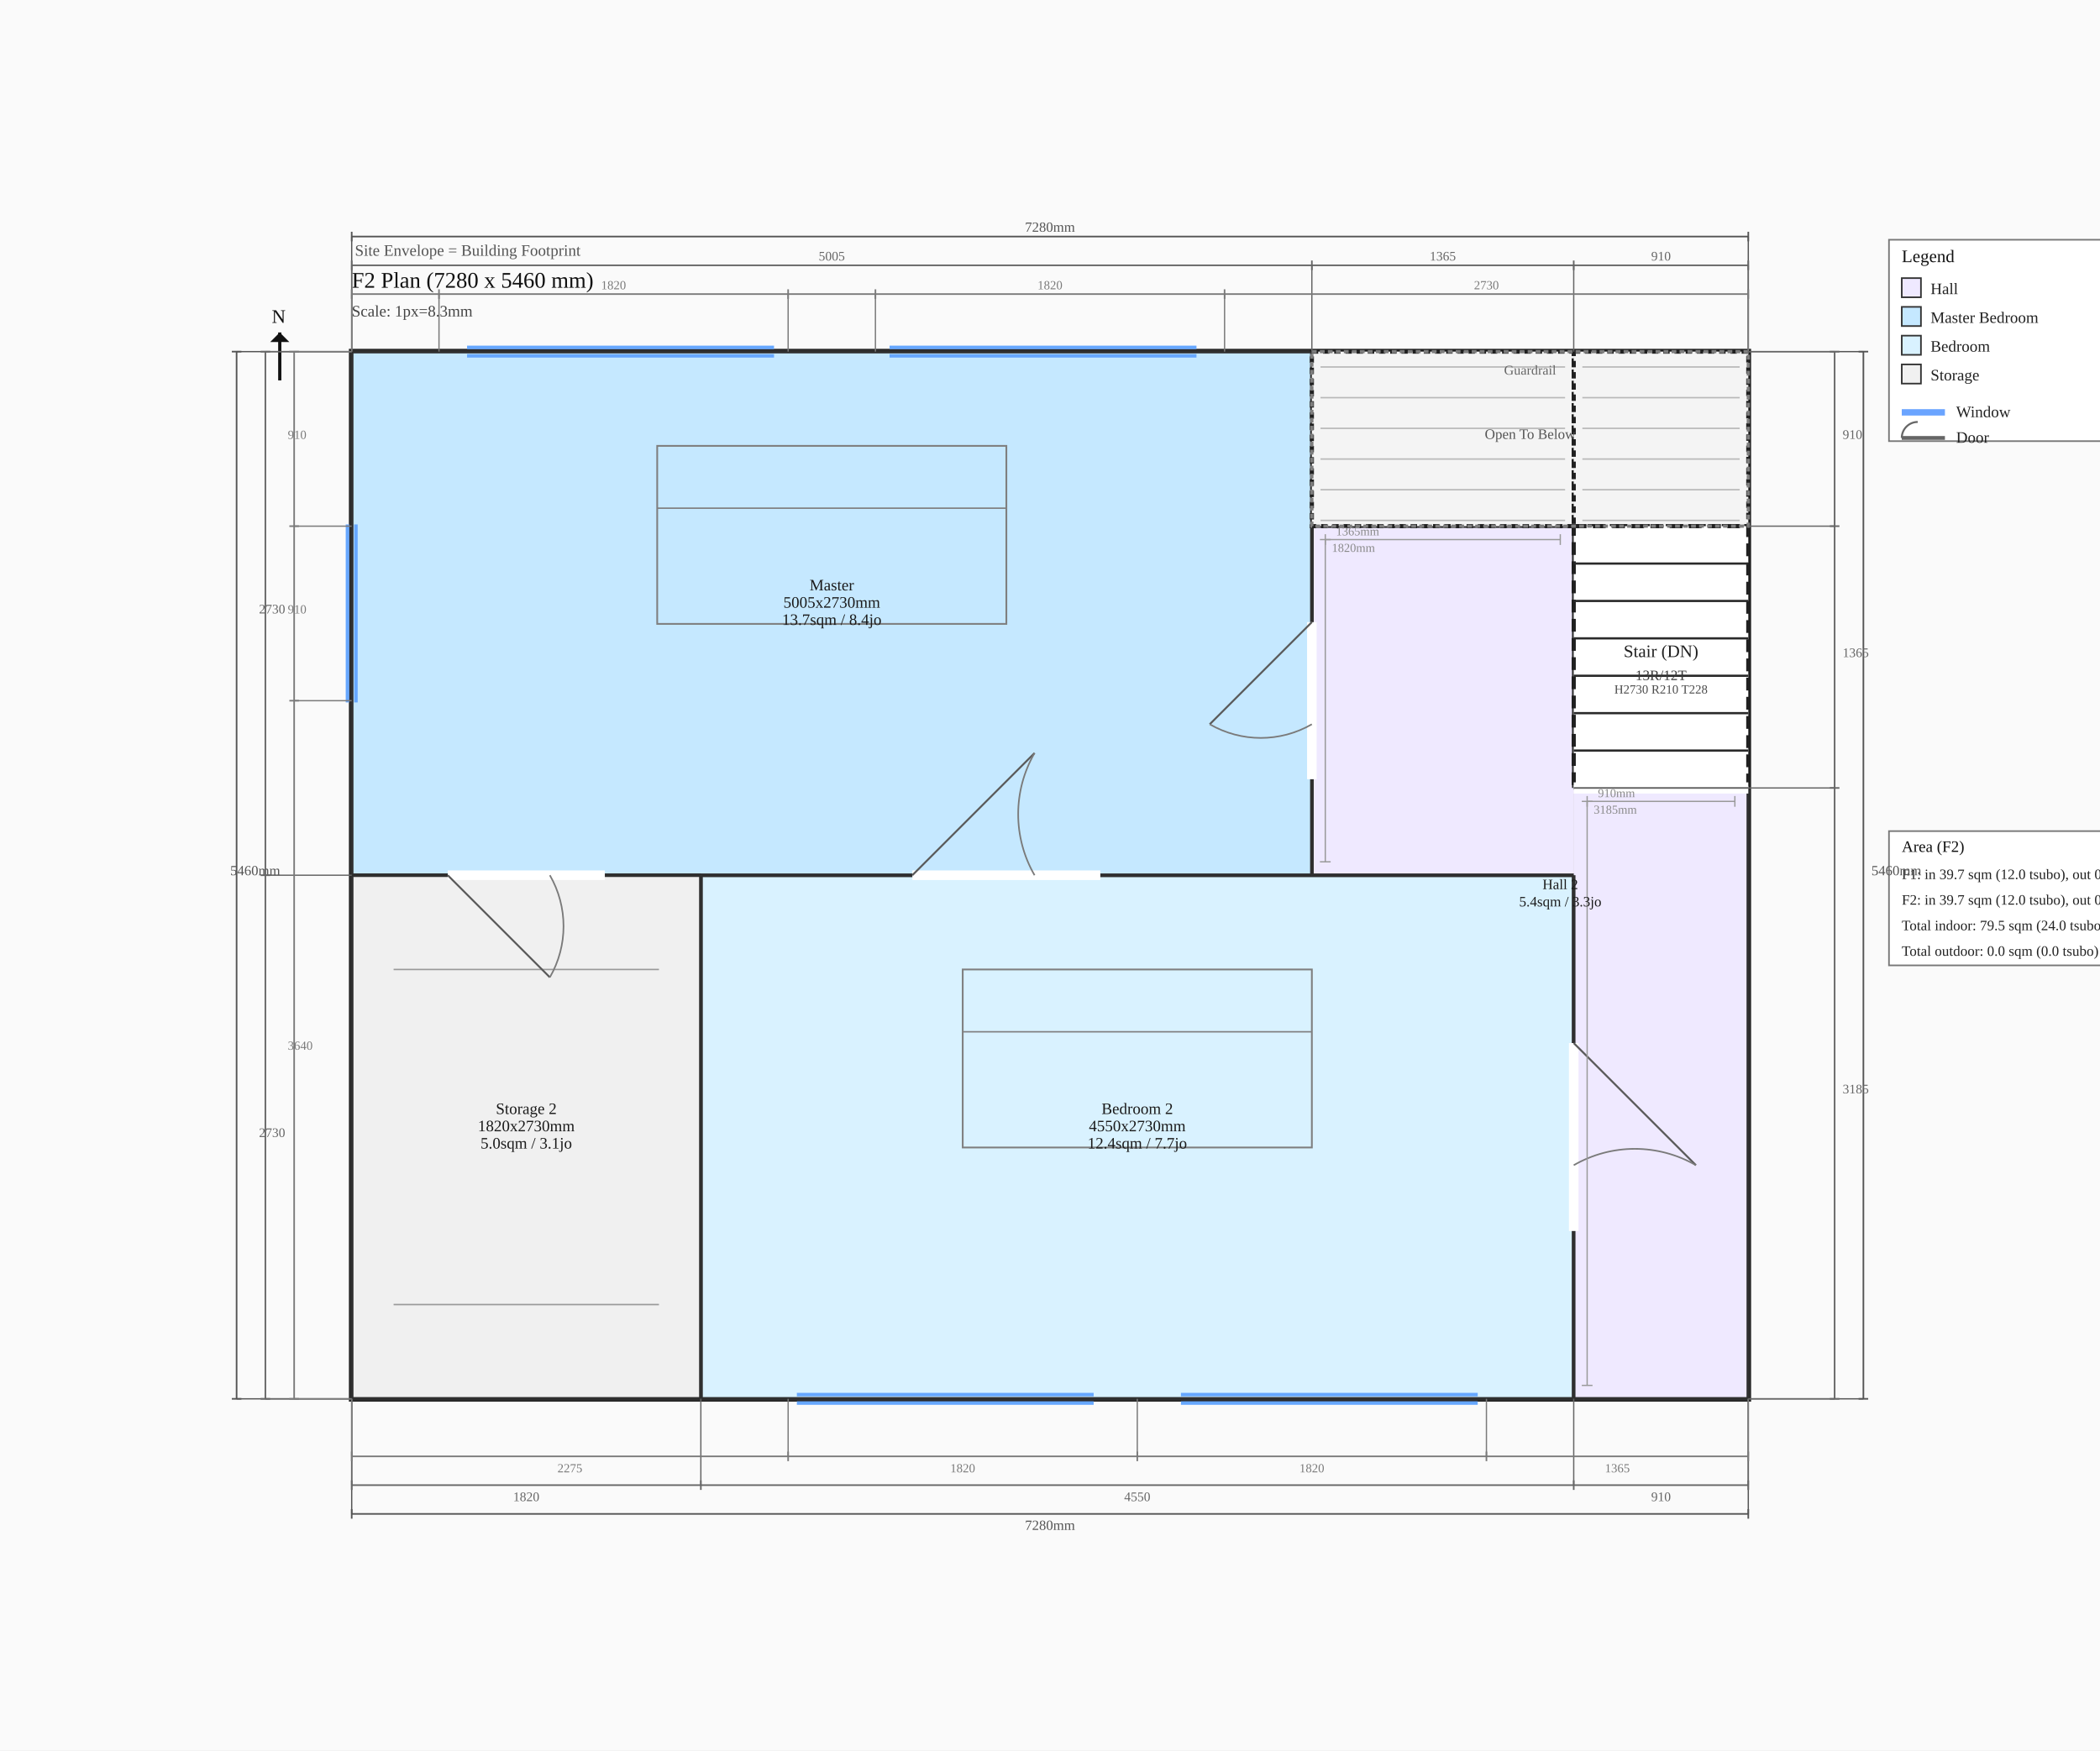
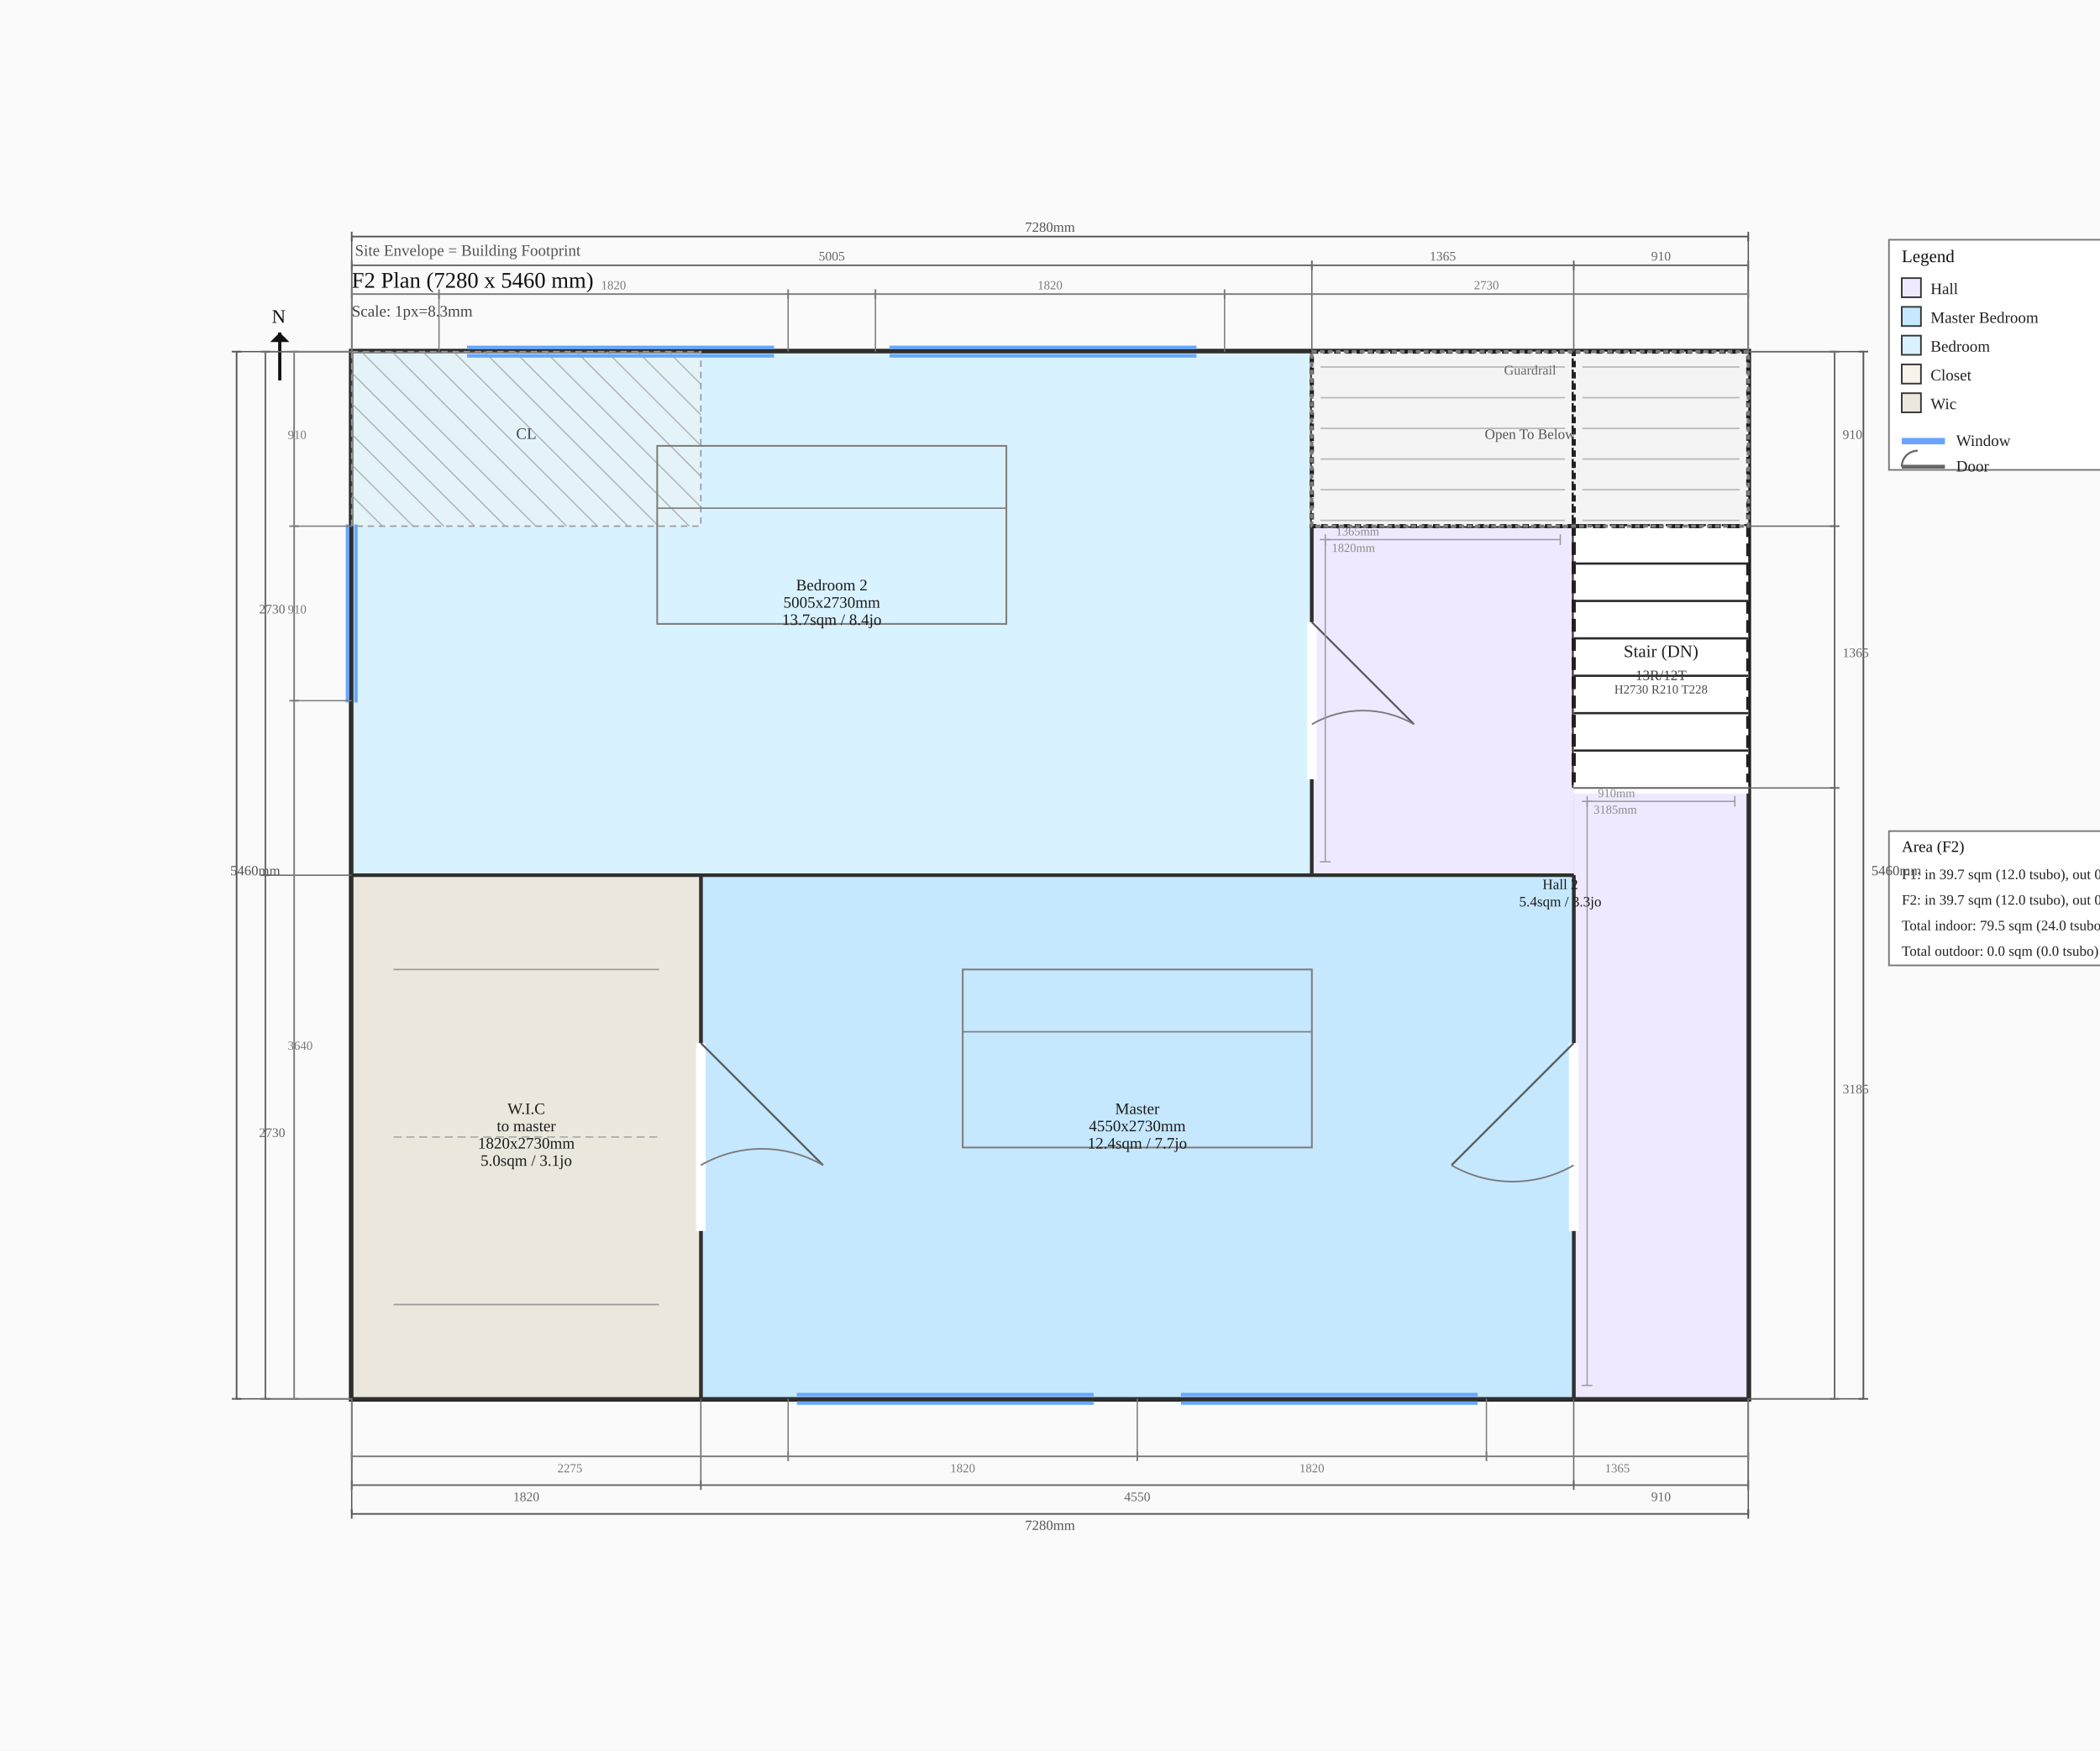
<svg xmlns="http://www.w3.org/2000/svg" baseProfile="tiny" height="1095.2px" version="1.2" width="1313.6px">
  <defs />
  <rect fill="#fafafa" height="1095.2" width="1313.6" x="0" y="0" />
  <line stroke="#ececec" stroke-width="0.7" x1="220.0" x2="220.0" y1="220.0" y2="875.2" />
  <line stroke="#ececec" stroke-width="0.7" x1="274.6" x2="274.6" y1="220.0" y2="875.2" />
  <line stroke="#ececec" stroke-width="0.7" x1="329.2" x2="329.2" y1="220.0" y2="875.2" />
  <line stroke="#ececec" stroke-width="0.7" x1="383.8" x2="383.8" y1="220.0" y2="875.2" />
  <line stroke="#ececec" stroke-width="0.7" x1="438.4" x2="438.4" y1="220.0" y2="875.2" />
  <line stroke="#ececec" stroke-width="0.7" x1="493.0" x2="493.0" y1="220.0" y2="875.2" />
  <line stroke="#ececec" stroke-width="0.7" x1="547.6" x2="547.6" y1="220.0" y2="875.2" />
  <line stroke="#ececec" stroke-width="0.7" x1="602.2" x2="602.2" y1="220.0" y2="875.2" />
  <line stroke="#ececec" stroke-width="0.7" x1="656.8" x2="656.8" y1="220.0" y2="875.2" />
  <line stroke="#ececec" stroke-width="0.7" x1="711.4" x2="711.4" y1="220.0" y2="875.2" />
  <line stroke="#ececec" stroke-width="0.7" x1="766.0" x2="766.0" y1="220.0" y2="875.2" />
  <line stroke="#ececec" stroke-width="0.7" x1="820.6" x2="820.6" y1="220.0" y2="875.2" />
  <line stroke="#ececec" stroke-width="0.7" x1="875.2" x2="875.2" y1="220.0" y2="875.2" />
  <line stroke="#ececec" stroke-width="0.7" x1="929.8" x2="929.8" y1="220.0" y2="875.2" />
  <line stroke="#ececec" stroke-width="0.7" x1="984.4" x2="984.4" y1="220.0" y2="875.2" />
  <line stroke="#ececec" stroke-width="0.7" x1="1039.0" x2="1039.0" y1="220.0" y2="875.2" />
  <line stroke="#ececec" stroke-width="0.7" x1="1093.6" x2="1093.6" y1="220.0" y2="875.2" />
  <line stroke="#d1d1d1" stroke-width="1.1" x1="220.0" x2="220.0" y1="220.0" y2="875.2" />
  <line stroke="#d1d1d1" stroke-width="1.1" x1="329.2" x2="329.2" y1="220.0" y2="875.2" />
  <line stroke="#d1d1d1" stroke-width="1.1" x1="438.4" x2="438.4" y1="220.0" y2="875.2" />
  <line stroke="#d1d1d1" stroke-width="1.1" x1="547.6" x2="547.6" y1="220.0" y2="875.2" />
  <line stroke="#d1d1d1" stroke-width="1.1" x1="656.8" x2="656.8" y1="220.0" y2="875.2" />
  <line stroke="#d1d1d1" stroke-width="1.1" x1="766.0" x2="766.0" y1="220.0" y2="875.2" />
  <line stroke="#d1d1d1" stroke-width="1.1" x1="875.2" x2="875.2" y1="220.0" y2="875.2" />
  <line stroke="#d1d1d1" stroke-width="1.1" x1="984.4" x2="984.4" y1="220.0" y2="875.2" />
  <line stroke="#d1d1d1" stroke-width="1.1" x1="1093.6" x2="1093.6" y1="220.0" y2="875.2" />
  <line stroke="#d1d1d1" stroke-width="1.1" x1="220.0" x2="1093.6" y1="220.0" y2="220.0" />
  <line stroke="#d1d1d1" stroke-width="1.1" x1="220.0" x2="1093.6" y1="329.2" y2="329.2" />
  <line stroke="#d1d1d1" stroke-width="1.1" x1="220.0" x2="1093.6" y1="438.4" y2="438.4" />
  <line stroke="#d1d1d1" stroke-width="1.1" x1="220.0" x2="1093.6" y1="547.6" y2="547.6" />
  <line stroke="#d1d1d1" stroke-width="1.1" x1="220.0" x2="1093.6" y1="656.8" y2="656.8" />
  <line stroke="#d1d1d1" stroke-width="1.1" x1="220.0" x2="1093.6" y1="766.0" y2="766.0" />
  <line stroke="#d1d1d1" stroke-width="1.1" x1="220.0" x2="1093.6" y1="875.2" y2="875.2" />
  <line stroke="#ececec" stroke-width="0.7" x1="220.0" x2="1093.6" y1="220.0" y2="220.0" />
  <line stroke="#ececec" stroke-width="0.7" x1="220.0" x2="1093.6" y1="274.6" y2="274.6" />
  <line stroke="#ececec" stroke-width="0.7" x1="220.0" x2="1093.6" y1="329.2" y2="329.2" />
  <line stroke="#ececec" stroke-width="0.7" x1="220.0" x2="1093.6" y1="383.8" y2="383.8" />
  <line stroke="#ececec" stroke-width="0.7" x1="220.0" x2="1093.6" y1="438.4" y2="438.4" />
  <line stroke="#ececec" stroke-width="0.7" x1="220.0" x2="1093.6" y1="493.0" y2="493.0" />
  <line stroke="#ececec" stroke-width="0.7" x1="220.0" x2="1093.6" y1="547.6" y2="547.6" />
  <line stroke="#ececec" stroke-width="0.7" x1="220.0" x2="1093.6" y1="602.2" y2="602.2" />
  <line stroke="#ececec" stroke-width="0.7" x1="220.0" x2="1093.6" y1="656.8" y2="656.8" />
  <line stroke="#ececec" stroke-width="0.7" x1="220.0" x2="1093.6" y1="711.4" y2="711.4" />
  <line stroke="#ececec" stroke-width="0.7" x1="220.0" x2="1093.6" y1="766.0" y2="766.0" />
  <line stroke="#ececec" stroke-width="0.7" x1="220.0" x2="1093.6" y1="820.6" y2="820.6" />
  <line stroke="#ececec" stroke-width="0.7" x1="220.0" x2="1093.6" y1="875.2" y2="875.2" />
  <rect fill="none" height="655.2" stroke="#6a6a6a" stroke-dasharray="8,4" stroke-width="2" width="873.6" x="220.0" y="220.0" />
  <rect fill="none" height="655.2" stroke="#1f1f1f" stroke-width="3.5" width="873.6" x="220.0" y="220.0" />
  <text fill="#555555" font-size="10" x="222.0" y="160.0">Site Envelope = Building Footprint</text>
-   <rect fill="#d9f2ff" height="327.6" stroke="none" width="546.0" x="438.4" y="547.6" />
-   <line stroke="#2f2f2f" stroke-width="2.2" x1="438.4" x2="984.4" y1="547.6" y2="547.6" />
-   <line stroke="#2f2f2f" stroke-width="2.2" x1="438.4" x2="984.4" y1="875.2" y2="875.2" />
-   <line stroke="#2f2f2f" stroke-width="2.2" x1="984.4" x2="984.4" y1="547.6" y2="875.2" />
-   <line stroke="#2f2f2f" stroke-width="2.2" x1="438.4" x2="438.4" y1="547.6" y2="875.2" />
+   <rect fill="#d9f2ff" height="327.6" stroke="none" width="600.6" x="220.0" y="220.0" />
+   <line stroke="#2f2f2f" stroke-width="2.2" x1="220.0" x2="820.6" y1="547.6" y2="547.6" />
+   <line stroke="#2f2f2f" stroke-width="2.2" x1="220.0" x2="820.6" y1="220.0" y2="220.0" />
+   <line stroke="#2f2f2f" stroke-width="2.2" x1="820.6" x2="820.6" y1="220.0" y2="547.6" />
+   <line stroke="#2f2f2f" stroke-width="2.2" x1="220.0" x2="220.0" y1="220.0" y2="547.6" />
+   <rect fill="#efe9ff" height="382.2" stroke="none" width="109.2" x="984.4" y="493.0" />
  <rect fill="#efe9ff" height="218.4" stroke="none" width="163.8" x="820.6" y="329.2" />
-   <rect fill="#efe9ff" height="382.2" stroke="none" width="109.2" x="984.4" y="493.0" />
  <line stroke="#2f2f2f" stroke-width="2.2" x1="984.4" x2="1093.6" y1="875.2" y2="875.2" />
  <line stroke="#2f2f2f" stroke-width="2.2" x1="820.6" x2="984.4" y1="547.6" y2="547.6" />
  <line stroke="#2f2f2f" stroke-width="2.2" x1="820.6" x2="984.4" y1="329.2" y2="329.2" />
  <line stroke="#2f2f2f" stroke-width="2.2" x1="984.4" x2="1093.6" y1="493.0" y2="493.0" />
  <line stroke="#2f2f2f" stroke-width="2.2" x1="984.4" x2="984.4" y1="329.2" y2="493.0" />
  <line stroke="#2f2f2f" stroke-width="2.2" x1="984.4" x2="984.4" y1="547.6" y2="875.2" />
  <line stroke="#2f2f2f" stroke-width="2.2" x1="820.6" x2="820.6" y1="329.2" y2="547.6" />
  <line stroke="#2f2f2f" stroke-width="2.2" x1="1093.6" x2="1093.6" y1="493.0" y2="875.2" />
-   <rect fill="#c5e8ff" height="327.6" stroke="none" width="600.6" x="220.0" y="220.0" />
-   <line stroke="#2f2f2f" stroke-width="2.2" x1="220.0" x2="820.6" y1="547.6" y2="547.6" />
-   <line stroke="#2f2f2f" stroke-width="2.2" x1="220.0" x2="820.6" y1="220.0" y2="220.0" />
-   <line stroke="#2f2f2f" stroke-width="2.2" x1="820.6" x2="820.6" y1="220.0" y2="547.6" />
-   <line stroke="#2f2f2f" stroke-width="2.2" x1="220.0" x2="220.0" y1="220.0" y2="547.6" />
-   <rect fill="#f0f0f0" height="327.6" stroke="none" width="218.4" x="220.0" y="547.6" />
+   <rect fill="#c5e8ff" height="327.6" stroke="none" width="546.0" x="438.4" y="547.6" />
+   <line stroke="#2f2f2f" stroke-width="2.2" x1="438.4" x2="984.4" y1="547.6" y2="547.6" />
+   <line stroke="#2f2f2f" stroke-width="2.2" x1="438.4" x2="984.4" y1="875.2" y2="875.2" />
+   <line stroke="#2f2f2f" stroke-width="2.2" x1="984.4" x2="984.4" y1="547.6" y2="875.2" />
+   <line stroke="#2f2f2f" stroke-width="2.2" x1="438.4" x2="438.4" y1="547.6" y2="875.2" />
+   <rect fill="#ece7dd" height="327.6" stroke="none" width="218.4" x="220.0" y="547.6" />
  <line stroke="#2f2f2f" stroke-width="2.2" x1="220.0" x2="438.4" y1="547.6" y2="547.6" />
  <line stroke="#2f2f2f" stroke-width="2.2" x1="220.0" x2="438.4" y1="875.2" y2="875.2" />
  <line stroke="#2f2f2f" stroke-width="2.2" x1="220.0" x2="220.0" y1="547.6" y2="875.2" />
  <line stroke="#2f2f2f" stroke-width="2.2" x1="438.4" x2="438.4" y1="547.6" y2="875.2" />
+   <rect fill="#f7f3ea" fill-opacity="0.35" height="109.2" stroke="#9a9a9a" stroke-dasharray="4,3" stroke-width="0.9" width="218.4" x="220.0" y="220.0" />
+   <line stroke="#9c9c9c" stroke-opacity="0.7" stroke-width="0.8" x1="220.0" x2="239.2" y1="310.0" y2="329.2" />
+   <line stroke="#9c9c9c" stroke-opacity="0.7" stroke-width="0.8" x1="220.0" x2="258.4" y1="290.8" y2="329.2" />
+   <line stroke="#9c9c9c" stroke-opacity="0.7" stroke-width="0.8" x1="220.0" x2="277.6" y1="271.6" y2="329.2" />
+   <line stroke="#9c9c9c" stroke-opacity="0.7" stroke-width="0.8" x1="220.0" x2="296.8" y1="252.4" y2="329.2" />
+   <line stroke="#9c9c9c" stroke-opacity="0.7" stroke-width="0.8" x1="220.0" x2="316.0" y1="233.2" y2="329.2" />
+   <line stroke="#9c9c9c" stroke-opacity="0.7" stroke-width="0.8" x1="226.0" x2="335.2" y1="220.0" y2="329.2" />
+   <line stroke="#9c9c9c" stroke-opacity="0.7" stroke-width="0.8" x1="245.2" x2="354.4" y1="220.0" y2="329.2" />
+   <line stroke="#9c9c9c" stroke-opacity="0.7" stroke-width="0.8" x1="264.4" x2="373.6" y1="220.0" y2="329.2" />
+   <line stroke="#9c9c9c" stroke-opacity="0.7" stroke-width="0.8" x1="283.6" x2="392.8" y1="220.0" y2="329.2" />
+   <line stroke="#9c9c9c" stroke-opacity="0.7" stroke-width="0.8" x1="302.8" x2="412.0" y1="220.0" y2="329.2" />
+   <line stroke="#9c9c9c" stroke-opacity="0.7" stroke-width="0.8" x1="322.0" x2="431.2" y1="220.0" y2="329.2" />
+   <line stroke="#9c9c9c" stroke-opacity="0.7" stroke-width="0.8" x1="341.2" x2="438.4" y1="220.0" y2="317.2" />
+   <line stroke="#9c9c9c" stroke-opacity="0.7" stroke-width="0.8" x1="360.4" x2="438.4" y1="220.0" y2="298.0" />
+   <line stroke="#9c9c9c" stroke-opacity="0.7" stroke-width="0.8" x1="379.6" x2="438.4" y1="220.0" y2="278.8" />
+   <line stroke="#9c9c9c" stroke-opacity="0.7" stroke-width="0.8" x1="398.8" x2="438.4" y1="220.0" y2="259.6" />
+   <line stroke="#9c9c9c" stroke-opacity="0.7" stroke-width="0.8" x1="418.0" x2="438.4" y1="220.0" y2="240.4" />
+   <line stroke="#9c9c9c" stroke-opacity="0.7" stroke-width="0.8" x1="437.2" x2="438.4" y1="220.0" y2="221.2" />
+   <rect fill="none" height="111.384" stroke="#7f7f7f" stroke-width="1.1" width="218.4" x="602.2" y="606.568" />
+   <line stroke="#7f7f7f" stroke-width="0.9" x1="602.2" x2="820.6" y1="645.552" y2="645.552" />
  <rect fill="none" height="111.384" stroke="#7f7f7f" stroke-width="1.1" width="218.4" x="411.1" y="278.968" />
  <line stroke="#7f7f7f" stroke-width="0.9" x1="411.1" x2="629.5" y1="317.952" y2="317.952" />
-   <rect fill="none" height="111.384" stroke="#7f7f7f" stroke-width="1.1" width="218.4" x="602.2" y="606.568" />
-   <line stroke="#7f7f7f" stroke-width="0.9" x1="602.2" x2="820.6" y1="645.552" y2="645.552" />
  <line stroke="#9a9a9a" stroke-width="0.9" x1="246.208" x2="412.192" y1="606.568" y2="606.568" />
  <line stroke="#9a9a9a" stroke-width="0.9" x1="246.208" x2="412.192" y1="816.232" y2="816.232" />
+   <line stroke="#9a9a9a" stroke-dasharray="5,3" stroke-width="0.7" x1="246.208" x2="412.192" y1="711.4" y2="711.4" />
  <rect fill="#f4f4f4" height="109.2" stroke="#202020" stroke-dasharray="4,3" stroke-width="2.6" width="163.8" x="820.6" y="220.0" />
  <line stroke="#b8b8b8" stroke-width="0.9" x1="826.0" x2="979.0" y1="229.6" y2="229.6" />
  <line stroke="#b8b8b8" stroke-width="0.9" x1="826.0" x2="979.0" y1="248.8" y2="248.8" />
  <line stroke="#b8b8b8" stroke-width="0.9" x1="826.0" x2="979.0" y1="268.0" y2="268.0" />
  <line stroke="#b8b8b8" stroke-width="0.9" x1="826.0" x2="979.0" y1="287.2" y2="287.2" />
  <line stroke="#b8b8b8" stroke-width="0.9" x1="826.0" x2="979.0" y1="306.4" y2="306.4" />
  <line stroke="#b8b8b8" stroke-width="0.9" x1="826.0" x2="979.0" y1="325.6" y2="325.6" />
  <rect fill="#f4f4f4" height="109.2" stroke="#202020" stroke-dasharray="4,3" stroke-width="2.6" width="109.2" x="984.4" y="220.0" />
  <line stroke="#b8b8b8" stroke-width="0.9" x1="989.8" x2="1088.2" y1="229.6" y2="229.6" />
  <line stroke="#b8b8b8" stroke-width="0.9" x1="989.8" x2="1088.2" y1="248.8" y2="248.8" />
  <line stroke="#b8b8b8" stroke-width="0.9" x1="989.8" x2="1088.2" y1="268.0" y2="268.0" />
  <line stroke="#b8b8b8" stroke-width="0.9" x1="989.8" x2="1088.2" y1="287.2" y2="287.2" />
  <line stroke="#b8b8b8" stroke-width="0.9" x1="989.8" x2="1088.2" y1="306.4" y2="306.4" />
  <line stroke="#b8b8b8" stroke-width="0.9" x1="989.8" x2="1088.2" y1="325.6" y2="325.6" />
  <rect fill="#ffffff" height="163.8" stroke="#202020" stroke-dasharray="8,4" stroke-width="2.6" width="109.2" x="984.4" y="329.2" />
  <text fill="#555555" font-size="9" text-anchor="middle" x="957.1" y="274.6">Open To Below</text>
  <rect fill="none" height="109.2" stroke="#7e7e7e" stroke-dasharray="3,2" stroke-width="2.0" width="273.0" x="820.6" y="220.0" />
  <text fill="#666666" font-size="8.5" text-anchor="middle" x="957.1" y="234.4">Guardrail</text>
  <line stroke="#2a2a2a" stroke-width="1.4" x1="984.4" x2="1093.6" y1="352.6" y2="352.6" />
  <line stroke="#2a2a2a" stroke-width="1.4" x1="984.4" x2="1093.6" y1="376.0" y2="376.0" />
  <line stroke="#2a2a2a" stroke-width="1.4" x1="984.4" x2="1093.6" y1="399.4" y2="399.4" />
  <line stroke="#2a2a2a" stroke-width="1.4" x1="984.4" x2="1093.6" y1="422.8" y2="422.8" />
  <line stroke="#2a2a2a" stroke-width="1.4" x1="984.4" x2="1093.6" y1="446.2" y2="446.2" />
  <line stroke="#2a2a2a" stroke-width="1.4" x1="984.4" x2="1093.6" y1="469.6" y2="469.6" />
  <text fill="#202020" font-size="11" text-anchor="middle" x="1039.0" y="411.1">Stair (DN)</text>
  <text fill="#3a3a3a" font-size="9.0" text-anchor="middle" x="1039.0" y="425.5">13R/12T</text>
  <text fill="#4a4a4a" font-size="7.8" text-anchor="middle" x="1039.0" y="433.9">H2730 R210 T228</text>
  <line stroke="#ffffff" stroke-width="7" x1="984.4" x2="1093.6" y1="493.0" y2="493.0" />
  <line stroke="#5e5e5e" stroke-width="1.0" x1="984.4" x2="1093.6" y1="493.0" y2="493.0" />
+   <line stroke="#ffffff" stroke-width="6" x1="984.4" x2="984.4" y1="652.6" y2="770.2" />
+   <line stroke="#595959" stroke-width="1.2" x1="984.4" x2="907.96" y1="652.6" y2="729.04" />
+   <path d="M 984.4,729.04 A 76.44,76.44 0 0 1 907.96,729.04" fill="none" stroke="#7a7a7a" stroke-width="1.0" />
  <line stroke="#ffffff" stroke-width="6" x1="820.6" x2="820.6" y1="389.26" y2="487.54" />
-   <line stroke="#595959" stroke-width="1.2" x1="820.6" x2="756.718" y1="389.26" y2="453.142" />
-   <path d="M 820.6,453.142 A 63.882,63.882 0 0 1 756.718,453.142" fill="none" stroke="#7a7a7a" stroke-width="1.0" />
-   <line stroke="#ffffff" stroke-width="6" x1="984.4" x2="984.4" y1="652.6" y2="770.2" />
-   <line stroke="#595959" stroke-width="1.2" x1="984.4" x2="1060.84" y1="652.6" y2="729.04" />
-   <path d="M 984.4,729.04 A 76.44,76.44 0 0 1 1060.84,729.04" fill="none" stroke="#7a7a7a" stroke-width="1.0" />
-   <line stroke="#ffffff" stroke-width="6" x1="570.7" x2="688.3" y1="547.6" y2="547.6" />
-   <line stroke="#595959" stroke-width="1.2" x1="570.7" x2="647.14" y1="547.6" y2="471.16" />
-   <path d="M 647.14,547.6 A 76.44,76.44 0 0 1 647.14,471.16" fill="none" stroke="#7a7a7a" stroke-width="1.0" />
-   <line stroke="#ffffff" stroke-width="6" x1="280.06" x2="378.34" y1="547.6" y2="547.6" />
-   <line stroke="#595959" stroke-width="1.2" x1="280.06" x2="343.942" y1="547.6" y2="611.482" />
-   <path d="M 343.942,547.6 A 63.882,63.882 0 0 1 343.942,611.482" fill="none" stroke="#7a7a7a" stroke-width="1.0" />
+   <line stroke="#595959" stroke-width="1.2" x1="820.6" x2="884.482" y1="389.26" y2="453.142" />
+   <path d="M 820.6,453.142 A 63.882,63.882 0 0 1 884.482,453.142" fill="none" stroke="#7a7a7a" stroke-width="1.0" />
+   <line stroke="#ffffff" stroke-width="6" x1="438.4" x2="438.4" y1="652.6" y2="770.2" />
+   <line stroke="#595959" stroke-width="1.2" x1="438.4" x2="514.84" y1="652.6" y2="729.04" />
+   <path d="M 438.4,729.04 A 76.44,76.44 0 0 1 514.84,729.04" fill="none" stroke="#7a7a7a" stroke-width="1.0" />
+   <line stroke="#66a7ff" stroke-width="2.2" x1="498.46" x2="684.1" y1="872.56" y2="872.56" />
+   <line stroke="#66a7ff" stroke-width="2.2" x1="498.46" x2="684.1" y1="877.84" y2="877.84" />
+   <line stroke="#66a7ff" stroke-width="2.2" x1="738.7" x2="924.34" y1="872.56" y2="872.56" />
+   <line stroke="#66a7ff" stroke-width="2.2" x1="738.7" x2="924.34" y1="877.84" y2="877.84" />
  <line stroke="#66a7ff" stroke-width="2.2" x1="217.36" x2="217.36" y1="328.12" y2="439.48" />
  <line stroke="#66a7ff" stroke-width="2.2" x1="222.64" x2="222.64" y1="328.12" y2="439.48" />
  <line stroke="#66a7ff" stroke-width="2.2" x1="292.168" x2="484.168" y1="217.36" y2="217.36" />
  <line stroke="#66a7ff" stroke-width="2.2" x1="292.168" x2="484.168" y1="222.64" y2="222.64" />
  <line stroke="#66a7ff" stroke-width="2.2" x1="556.432" x2="748.432" y1="217.36" y2="217.36" />
  <line stroke="#66a7ff" stroke-width="2.2" x1="556.432" x2="748.432" y1="222.64" y2="222.64" />
-   <line stroke="#66a7ff" stroke-width="2.2" x1="498.46" x2="684.1" y1="872.56" y2="872.56" />
-   <line stroke="#66a7ff" stroke-width="2.2" x1="498.46" x2="684.1" y1="877.84" y2="877.84" />
-   <line stroke="#66a7ff" stroke-width="2.2" x1="738.7" x2="924.34" y1="872.56" y2="872.56" />
-   <line stroke="#66a7ff" stroke-width="2.2" x1="738.7" x2="924.34" y1="877.84" y2="877.84" />
+   <line stroke="#9a9a9a" stroke-width="0.8" x1="992.8" x2="1085.2" y1="501.4" y2="501.4" />
+   <line stroke="#9a9a9a" stroke-width="0.8" x1="992.8" x2="992.8" y1="498.04" y2="504.76" />
+   <line stroke="#9a9a9a" stroke-width="0.8" x1="1085.2" x2="1085.2" y1="498.04" y2="504.76" />
+   <text fill="#8a8a8a" font-size="7.6" text-anchor="start" x="999.52" y="498.76">910mm</text>
+   <line stroke="#9a9a9a" stroke-width="0.8" x1="992.8" x2="992.8" y1="501.4" y2="866.8" />
+   <line stroke="#9a9a9a" stroke-width="0.8" x1="989.44" x2="996.16" y1="501.4" y2="501.4" />
+   <line stroke="#9a9a9a" stroke-width="0.8" x1="989.44" x2="996.16" y1="866.8" y2="866.8" />
+   <text fill="#8a8a8a" font-size="7.6" text-anchor="start" x="996.88" y="509.08">3185mm</text>
  <line stroke="#9a9a9a" stroke-width="0.8" x1="829.0" x2="976.0" y1="337.6" y2="337.6" />
  <line stroke="#9a9a9a" stroke-width="0.8" x1="829.0" x2="829.0" y1="334.24" y2="340.96" />
  <line stroke="#9a9a9a" stroke-width="0.8" x1="976.0" x2="976.0" y1="334.24" y2="340.96" />
  <text fill="#8a8a8a" font-size="7.6" text-anchor="start" x="835.72" y="334.96">1365mm</text>
  <line stroke="#9a9a9a" stroke-width="0.8" x1="829.0" x2="829.0" y1="337.6" y2="539.2" />
  <line stroke="#9a9a9a" stroke-width="0.8" x1="825.64" x2="832.36" y1="337.6" y2="337.6" />
  <line stroke="#9a9a9a" stroke-width="0.8" x1="825.64" x2="832.36" y1="539.2" y2="539.2" />
  <text fill="#8a8a8a" font-size="7.6" text-anchor="start" x="833.08" y="345.28">1820mm</text>
-   <line stroke="#9a9a9a" stroke-width="0.8" x1="992.8" x2="1085.2" y1="501.4" y2="501.4" />
-   <line stroke="#9a9a9a" stroke-width="0.8" x1="992.8" x2="992.8" y1="498.04" y2="504.76" />
-   <line stroke="#9a9a9a" stroke-width="0.8" x1="1085.2" x2="1085.2" y1="498.04" y2="504.76" />
-   <text fill="#8a8a8a" font-size="7.6" text-anchor="start" x="999.52" y="498.76">910mm</text>
-   <line stroke="#9a9a9a" stroke-width="0.8" x1="992.8" x2="992.8" y1="501.4" y2="866.8" />
-   <line stroke="#9a9a9a" stroke-width="0.8" x1="989.44" x2="996.16" y1="501.4" y2="501.4" />
-   <line stroke="#9a9a9a" stroke-width="0.8" x1="989.44" x2="996.16" y1="866.8" y2="866.8" />
-   <text fill="#8a8a8a" font-size="7.6" text-anchor="start" x="996.88" y="509.08">3185mm</text>
-   <text fill="#1b1b1b" font-size="10" text-anchor="middle" x="711.4" y="697.0">Bedroom 2</text>
+   <text fill="#1b1b1b" font-size="10" text-anchor="middle" x="520.3" y="369.4">Bedroom 2</text>
+   <text fill="#1b1b1b" font-size="10" text-anchor="middle" x="520.3" y="380.2">5005x2730mm</text>
+   <text fill="#1b1b1b" font-size="10" text-anchor="middle" x="520.3" y="391.0">13.7sqm / 8.4jo</text>
+   <text fill="#1b1b1b" font-size="9" text-anchor="middle" x="976.0" y="556.3">Hall 2</text>
+   <text fill="#1b1b1b" font-size="9" text-anchor="middle" x="976.0" y="567.1">5.4sqm / 3.3jo</text>
+   <text fill="#1b1b1b" font-size="10" text-anchor="middle" x="711.4" y="697.0">Master</text>
  <text fill="#1b1b1b" font-size="10" text-anchor="middle" x="711.4" y="707.8">4550x2730mm</text>
  <text fill="#1b1b1b" font-size="10" text-anchor="middle" x="711.4" y="718.6">12.4sqm / 7.7jo</text>
-   <text fill="#1b1b1b" font-size="9" text-anchor="middle" x="976.0" y="556.3">Hall 2</text>
-   <text fill="#1b1b1b" font-size="9" text-anchor="middle" x="976.0" y="567.1">5.4sqm / 3.3jo</text>
-   <text fill="#1b1b1b" font-size="10" text-anchor="middle" x="520.3" y="369.4">Master</text>
-   <text fill="#1b1b1b" font-size="10" text-anchor="middle" x="520.3" y="380.2">5005x2730mm</text>
-   <text fill="#1b1b1b" font-size="10" text-anchor="middle" x="520.3" y="391.0">13.7sqm / 8.4jo</text>
-   <text fill="#1b1b1b" font-size="10" text-anchor="middle" x="329.2" y="697.0">Storage 2</text>
-   <text fill="#1b1b1b" font-size="10" text-anchor="middle" x="329.2" y="707.8">1820x2730mm</text>
-   <text fill="#1b1b1b" font-size="10" text-anchor="middle" x="329.2" y="718.6">5.0sqm / 3.1jo</text>
+   <text fill="#1b1b1b" font-size="10" text-anchor="middle" x="329.2" y="697.0">W.I.C</text>
+   <text fill="#1b1b1b" font-size="10" text-anchor="middle" x="329.2" y="707.8">to master</text>
+   <text fill="#1b1b1b" font-size="10" text-anchor="middle" x="329.2" y="718.6">1820x2730mm</text>
+   <text fill="#1b1b1b" font-size="10" text-anchor="middle" x="329.2" y="729.4">5.0sqm / 3.1jo</text>
+   <text fill="#4a4a4a" font-size="10" text-anchor="middle" x="329.2" y="274.6">CL</text>
  <text fill="#111111" font-size="14" x="220.0" y="180.0">F2 Plan  (7280 x 5460 mm)</text>
  <text fill="#444444" font-size="10" x="220.0" y="198.0">Scale: 1px=8.3mm</text>
-   <rect fill="#ffffff" height="126" stroke="#777777" stroke-width="1" width="170" x="1181.6" y="150.0" />
+   <rect fill="#ffffff" height="144" stroke="#777777" stroke-width="1" width="170" x="1181.6" y="150.0" />
  <text fill="#111111" font-size="11" x="1189.6" y="164.0">Legend</text>
  <rect fill="#efe9ff" height="12" stroke="#333333" stroke-width="1" width="12" x="1189.6" y="174.0" />
  <text fill="#222222" font-size="10" x="1207.6" y="184.0">Hall</text>
  <rect fill="#c5e8ff" height="12" stroke="#333333" stroke-width="1" width="12" x="1189.6" y="192.0" />
  <text fill="#222222" font-size="10" x="1207.6" y="202.0">Master Bedroom</text>
  <rect fill="#d9f2ff" height="12" stroke="#333333" stroke-width="1" width="12" x="1189.6" y="210.0" />
  <text fill="#222222" font-size="10" x="1207.6" y="220.0">Bedroom</text>
-   <rect fill="#f0f0f0" height="12" stroke="#333333" stroke-width="1" width="12" x="1189.6" y="228.0" />
-   <text fill="#222222" font-size="10" x="1207.6" y="238.0">Storage</text>
-   <line stroke="#6aa4ff" stroke-width="4" x1="1189.6" x2="1216.6" y1="258.0" y2="258.0" />
-   <text fill="#222222" font-size="10" x="1223.6" y="261.0">Window</text>
-   <line stroke="#666666" stroke-width="2.4" x1="1189.6" x2="1216.6" y1="274.0" y2="274.0" />
-   <path d="M 1189.6,274.0 A 10,10 0 0 1 1199.6,264.0" fill="none" stroke="#666666" stroke-width="1.2" />
-   <text fill="#222222" font-size="10" x="1223.6" y="277.0">Door</text>
+   <rect fill="#f7f3ea" height="12" stroke="#333333" stroke-width="1" width="12" x="1189.6" y="228.0" />
+   <text fill="#222222" font-size="10" x="1207.6" y="238.0">Closet</text>
+   <rect fill="#ece7dd" height="12" stroke="#333333" stroke-width="1" width="12" x="1189.6" y="246.0" />
+   <text fill="#222222" font-size="10" x="1207.6" y="256.0">Wic</text>
+   <line stroke="#6aa4ff" stroke-width="4" x1="1189.6" x2="1216.6" y1="276.0" y2="276.0" />
+   <text fill="#222222" font-size="10" x="1223.6" y="279.0">Window</text>
+   <line stroke="#666666" stroke-width="2.4" x1="1189.6" x2="1216.6" y1="292.0" y2="292.0" />
+   <path d="M 1189.6,292.0 A 10,10 0 0 1 1199.6,282.0" fill="none" stroke="#666666" stroke-width="1.2" />
+   <text fill="#222222" font-size="10" x="1223.6" y="295.0">Door</text>
  <rect fill="#ffffff" height="84" stroke="#777777" stroke-width="1" width="200" x="1181.6" y="520.0" />
  <text fill="#111111" font-size="10" x="1189.6" y="533.0">Area (F2)</text>
  <text fill="#222222" font-size="9" x="1189.6" y="550.0">F1: in 39.7 sqm (12.0 tsubo), out 0.0 sqm (0.0 tsubo)</text>
  <text fill="#222222" font-size="9" x="1189.6" y="566.0">F2: in 39.7 sqm (12.0 tsubo), out 0.0 sqm (0.0 tsubo)</text>
  <text fill="#222222" font-size="9" x="1189.6" y="582.0">Total indoor: 79.5 sqm (24.0 tsubo)</text>
  <text fill="#222222" font-size="9" x="1189.6" y="598.0">Total outdoor: 0.0 sqm (0.0 tsubo)</text>
  <line stroke="#111111" stroke-width="2" x1="175.0" x2="175.0" y1="238.0" y2="208.0" />
  <polygon fill="#111111" points="175.0,208.0 181.0,214.0 169.0,214.0" />
  <text fill="#111111" font-size="12" x="170.0" y="202.0">N</text>
  <line stroke="#545454" stroke-width="1.0" x1="220.0" x2="1093.6" y1="148.0" y2="148.0" />
  <line stroke="#545454" stroke-width="0.8" x1="220.0" x2="220.0" y1="220.0" y2="148.0" />
  <line stroke="#545454" stroke-width="1.0" x1="220.0" x2="220.0" y1="145.0" y2="151.0" />
  <line stroke="#545454" stroke-width="0.8" x1="1093.6" x2="1093.6" y1="220.0" y2="148.0" />
  <line stroke="#545454" stroke-width="1.0" x1="1093.6" x2="1093.6" y1="145.0" y2="151.0" />
  <text fill="#545454" font-size="8.8" text-anchor="middle" x="656.8" y="145.0">7280mm</text>
  <line stroke="#666666" stroke-width="1.0" x1="220.0" x2="1093.6" y1="166.0" y2="166.0" />
  <line stroke="#666666" stroke-width="0.8" x1="220.0" x2="220.0" y1="220.0" y2="166.0" />
  <line stroke="#666666" stroke-width="1.0" x1="220.0" x2="220.0" y1="163.0" y2="169.0" />
  <line stroke="#666666" stroke-width="0.8" x1="820.6" x2="820.6" y1="220.0" y2="166.0" />
  <line stroke="#666666" stroke-width="1.0" x1="820.6" x2="820.6" y1="163.0" y2="169.0" />
  <line stroke="#666666" stroke-width="0.8" x1="984.4" x2="984.4" y1="220.0" y2="166.0" />
  <line stroke="#666666" stroke-width="1.0" x1="984.4" x2="984.4" y1="163.0" y2="169.0" />
  <line stroke="#666666" stroke-width="0.8" x1="1093.6" x2="1093.6" y1="220.0" y2="166.0" />
  <line stroke="#666666" stroke-width="1.0" x1="1093.6" x2="1093.6" y1="163.0" y2="169.0" />
  <text fill="#666666" font-size="8.2" text-anchor="middle" x="520.3" y="163.0">5005</text>
  <text fill="#666666" font-size="8.2" text-anchor="middle" x="902.5" y="163.0">1365</text>
  <text fill="#666666" font-size="8.2" text-anchor="middle" x="1039.0" y="163.0">910</text>
  <line stroke="#7a7a7a" stroke-width="1.0" x1="220.0" x2="1093.6" y1="184.0" y2="184.0" />
  <line stroke="#7a7a7a" stroke-width="0.8" x1="220.0" x2="220.0" y1="220.0" y2="184.0" />
  <line stroke="#7a7a7a" stroke-width="1.0" x1="220.0" x2="220.0" y1="181.0" y2="187.0" />
  <line stroke="#7a7a7a" stroke-width="0.8" x1="274.6" x2="274.6" y1="220.0" y2="184.0" />
  <line stroke="#7a7a7a" stroke-width="1.0" x1="274.6" x2="274.6" y1="181.0" y2="187.0" />
  <line stroke="#7a7a7a" stroke-width="0.8" x1="493.0" x2="493.0" y1="220.0" y2="184.0" />
  <line stroke="#7a7a7a" stroke-width="1.0" x1="493.0" x2="493.0" y1="181.0" y2="187.0" />
  <line stroke="#7a7a7a" stroke-width="0.8" x1="547.6" x2="547.6" y1="220.0" y2="184.0" />
  <line stroke="#7a7a7a" stroke-width="1.0" x1="547.6" x2="547.6" y1="181.0" y2="187.0" />
  <line stroke="#7a7a7a" stroke-width="0.8" x1="766.0" x2="766.0" y1="220.0" y2="184.0" />
  <line stroke="#7a7a7a" stroke-width="1.0" x1="766.0" x2="766.0" y1="181.0" y2="187.0" />
  <line stroke="#7a7a7a" stroke-width="0.8" x1="1093.6" x2="1093.6" y1="220.0" y2="184.0" />
  <line stroke="#7a7a7a" stroke-width="1.0" x1="1093.6" x2="1093.6" y1="181.0" y2="187.0" />
  <text fill="#7a7a7a" font-size="7.8" text-anchor="middle" x="383.8" y="181.0">1820</text>
  <text fill="#7a7a7a" font-size="7.8" text-anchor="middle" x="656.8" y="181.0">1820</text>
  <text fill="#7a7a7a" font-size="7.8" text-anchor="middle" x="929.8" y="181.0">2730</text>
  <line stroke="#545454" stroke-width="1.0" x1="220.0" x2="1093.6" y1="947.2" y2="947.2" />
  <line stroke="#545454" stroke-width="0.8" x1="220.0" x2="220.0" y1="875.2" y2="947.2" />
  <line stroke="#545454" stroke-width="1.0" x1="220.0" x2="220.0" y1="944.2" y2="950.2" />
  <line stroke="#545454" stroke-width="0.8" x1="1093.6" x2="1093.6" y1="875.2" y2="947.2" />
  <line stroke="#545454" stroke-width="1.0" x1="1093.6" x2="1093.6" y1="944.2" y2="950.2" />
  <text fill="#545454" font-size="8.8" text-anchor="middle" x="656.8" y="957.2">7280mm</text>
  <line stroke="#666666" stroke-width="1.0" x1="220.0" x2="1093.6" y1="929.2" y2="929.2" />
  <line stroke="#666666" stroke-width="0.8" x1="220.0" x2="220.0" y1="875.2" y2="929.2" />
  <line stroke="#666666" stroke-width="1.0" x1="220.0" x2="220.0" y1="926.2" y2="932.2" />
  <line stroke="#666666" stroke-width="0.8" x1="438.4" x2="438.4" y1="875.2" y2="929.2" />
  <line stroke="#666666" stroke-width="1.0" x1="438.4" x2="438.4" y1="926.2" y2="932.2" />
  <line stroke="#666666" stroke-width="0.8" x1="984.4" x2="984.4" y1="875.2" y2="929.2" />
  <line stroke="#666666" stroke-width="1.0" x1="984.4" x2="984.4" y1="926.2" y2="932.2" />
  <line stroke="#666666" stroke-width="0.8" x1="1093.6" x2="1093.6" y1="875.2" y2="929.2" />
  <line stroke="#666666" stroke-width="1.0" x1="1093.6" x2="1093.6" y1="926.2" y2="932.2" />
  <text fill="#666666" font-size="8.2" text-anchor="middle" x="329.2" y="939.2">1820</text>
  <text fill="#666666" font-size="8.2" text-anchor="middle" x="711.4" y="939.2">4550</text>
  <text fill="#666666" font-size="8.2" text-anchor="middle" x="1039.0" y="939.2">910</text>
  <line stroke="#7a7a7a" stroke-width="1.0" x1="220.0" x2="1093.6" y1="911.2" y2="911.2" />
  <line stroke="#7a7a7a" stroke-width="0.8" x1="220.0" x2="220.0" y1="875.2" y2="911.2" />
  <line stroke="#7a7a7a" stroke-width="1.0" x1="220.0" x2="220.0" y1="908.2" y2="914.2" />
  <line stroke="#7a7a7a" stroke-width="0.8" x1="493.0" x2="493.0" y1="875.2" y2="911.2" />
  <line stroke="#7a7a7a" stroke-width="1.0" x1="493.0" x2="493.0" y1="908.2" y2="914.2" />
  <line stroke="#7a7a7a" stroke-width="0.8" x1="711.4" x2="711.4" y1="875.2" y2="911.2" />
  <line stroke="#7a7a7a" stroke-width="1.0" x1="711.4" x2="711.4" y1="908.2" y2="914.2" />
  <line stroke="#7a7a7a" stroke-width="0.8" x1="929.8" x2="929.8" y1="875.2" y2="911.2" />
  <line stroke="#7a7a7a" stroke-width="1.0" x1="929.8" x2="929.8" y1="908.2" y2="914.2" />
  <line stroke="#7a7a7a" stroke-width="0.8" x1="1093.6" x2="1093.6" y1="875.2" y2="911.2" />
  <line stroke="#7a7a7a" stroke-width="1.0" x1="1093.6" x2="1093.6" y1="908.2" y2="914.2" />
  <text fill="#7a7a7a" font-size="7.8" text-anchor="middle" x="356.5" y="921.2">2275</text>
  <text fill="#7a7a7a" font-size="7.8" text-anchor="middle" x="602.2" y="921.2">1820</text>
  <text fill="#7a7a7a" font-size="7.8" text-anchor="middle" x="820.6" y="921.2">1820</text>
  <text fill="#7a7a7a" font-size="7.8" text-anchor="middle" x="1011.7" y="921.2">1365</text>
  <line stroke="#545454" stroke-width="1.0" x1="148.0" x2="148.0" y1="220.0" y2="875.2" />
  <line stroke="#545454" stroke-width="0.8" x1="220.0" x2="148.0" y1="220.0" y2="220.0" />
  <line stroke="#545454" stroke-width="1.0" x1="145.0" x2="151.0" y1="220.0" y2="220.0" />
  <line stroke="#545454" stroke-width="0.8" x1="220.0" x2="148.0" y1="875.2" y2="875.2" />
  <line stroke="#545454" stroke-width="1.0" x1="145.0" x2="151.0" y1="875.2" y2="875.2" />
  <text fill="#545454" font-size="8.8" x="144.0" y="547.6">5460mm</text>
  <line stroke="#666666" stroke-width="1.0" x1="166.0" x2="166.0" y1="220.0" y2="875.2" />
  <line stroke="#666666" stroke-width="0.8" x1="220.0" x2="166.0" y1="220.0" y2="220.0" />
  <line stroke="#666666" stroke-width="1.0" x1="163.0" x2="169.0" y1="220.0" y2="220.0" />
  <line stroke="#666666" stroke-width="0.8" x1="220.0" x2="166.0" y1="547.6" y2="547.6" />
  <line stroke="#666666" stroke-width="1.0" x1="163.0" x2="169.0" y1="547.6" y2="547.6" />
  <line stroke="#666666" stroke-width="0.8" x1="220.0" x2="166.0" y1="875.2" y2="875.2" />
  <line stroke="#666666" stroke-width="1.0" x1="163.0" x2="169.0" y1="875.2" y2="875.2" />
  <text fill="#666666" font-size="8.2" x="162.0" y="383.8">2730</text>
  <text fill="#666666" font-size="8.2" x="162.0" y="711.4">2730</text>
  <line stroke="#7a7a7a" stroke-width="1.0" x1="184.0" x2="184.0" y1="220.0" y2="875.2" />
  <line stroke="#7a7a7a" stroke-width="0.8" x1="220.0" x2="184.0" y1="220.0" y2="220.0" />
  <line stroke="#7a7a7a" stroke-width="1.0" x1="181.0" x2="187.0" y1="220.0" y2="220.0" />
  <line stroke="#7a7a7a" stroke-width="0.8" x1="220.0" x2="184.0" y1="329.2" y2="329.2" />
  <line stroke="#7a7a7a" stroke-width="1.0" x1="181.0" x2="187.0" y1="329.2" y2="329.2" />
  <line stroke="#7a7a7a" stroke-width="0.8" x1="220.0" x2="184.0" y1="438.4" y2="438.4" />
  <line stroke="#7a7a7a" stroke-width="1.0" x1="181.0" x2="187.0" y1="438.4" y2="438.4" />
  <line stroke="#7a7a7a" stroke-width="0.8" x1="220.0" x2="184.0" y1="875.2" y2="875.2" />
  <line stroke="#7a7a7a" stroke-width="1.0" x1="181.0" x2="187.0" y1="875.2" y2="875.2" />
  <text fill="#7a7a7a" font-size="7.8" x="180.0" y="274.6">910</text>
  <text fill="#7a7a7a" font-size="7.8" x="180.0" y="383.8">910</text>
  <text fill="#7a7a7a" font-size="7.8" x="180.0" y="656.8">3640</text>
  <line stroke="#545454" stroke-width="1.0" x1="1165.6" x2="1165.6" y1="220.0" y2="875.2" />
  <line stroke="#545454" stroke-width="0.8" x1="1093.6" x2="1165.6" y1="220.0" y2="220.0" />
  <line stroke="#545454" stroke-width="1.0" x1="1162.6" x2="1168.6" y1="220.0" y2="220.0" />
  <line stroke="#545454" stroke-width="0.8" x1="1093.6" x2="1165.6" y1="875.2" y2="875.2" />
  <line stroke="#545454" stroke-width="1.0" x1="1162.6" x2="1168.6" y1="875.2" y2="875.2" />
  <text fill="#545454" font-size="8.8" x="1170.6" y="547.6">5460mm</text>
  <line stroke="#666666" stroke-width="1.0" x1="1147.6" x2="1147.6" y1="220.0" y2="875.2" />
  <line stroke="#666666" stroke-width="0.8" x1="1093.6" x2="1147.6" y1="220.0" y2="220.0" />
  <line stroke="#666666" stroke-width="1.0" x1="1144.6" x2="1150.6" y1="220.0" y2="220.0" />
  <line stroke="#666666" stroke-width="0.8" x1="1093.6" x2="1147.6" y1="329.2" y2="329.2" />
  <line stroke="#666666" stroke-width="1.0" x1="1144.6" x2="1150.6" y1="329.2" y2="329.2" />
  <line stroke="#666666" stroke-width="0.8" x1="1093.6" x2="1147.6" y1="493.0" y2="493.0" />
  <line stroke="#666666" stroke-width="1.0" x1="1144.6" x2="1150.6" y1="493.0" y2="493.0" />
  <line stroke="#666666" stroke-width="0.8" x1="1093.6" x2="1147.6" y1="875.2" y2="875.2" />
  <line stroke="#666666" stroke-width="1.0" x1="1144.6" x2="1150.6" y1="875.2" y2="875.2" />
  <text fill="#666666" font-size="8.2" x="1152.6" y="274.6">910</text>
  <text fill="#666666" font-size="8.2" x="1152.6" y="411.1">1365</text>
  <text fill="#666666" font-size="8.2" x="1152.6" y="684.1">3185</text>
</svg>
